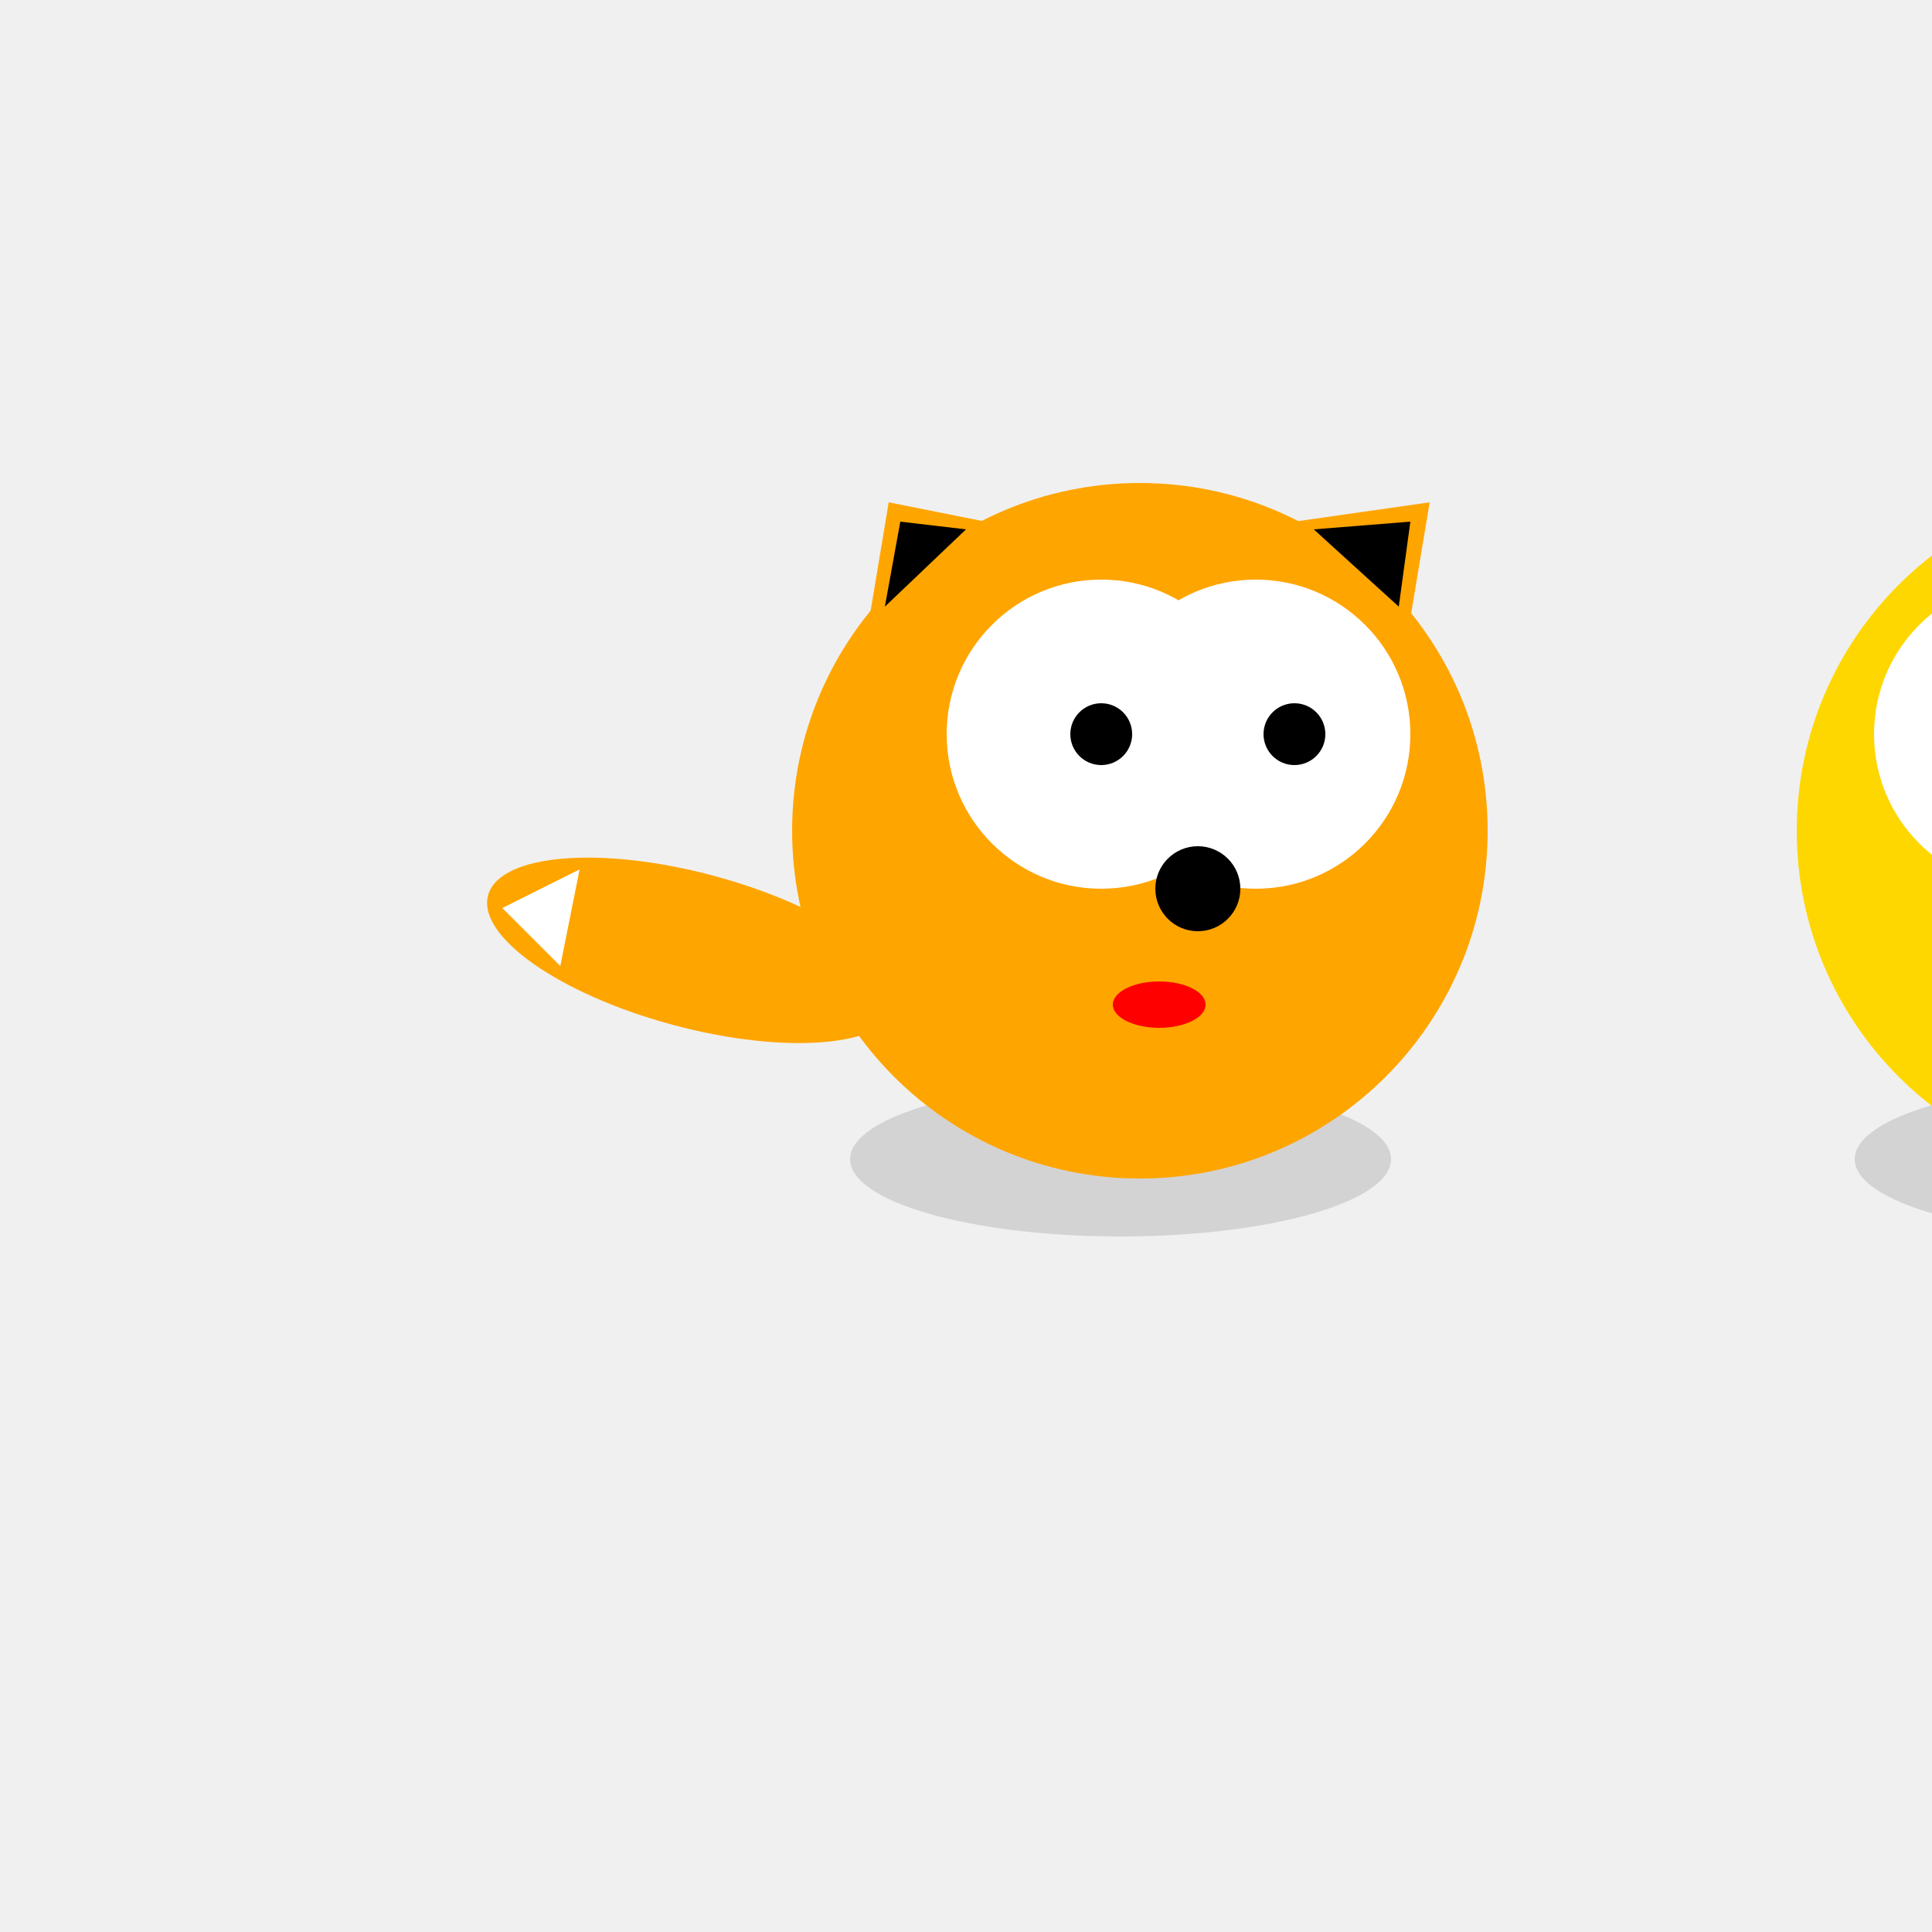
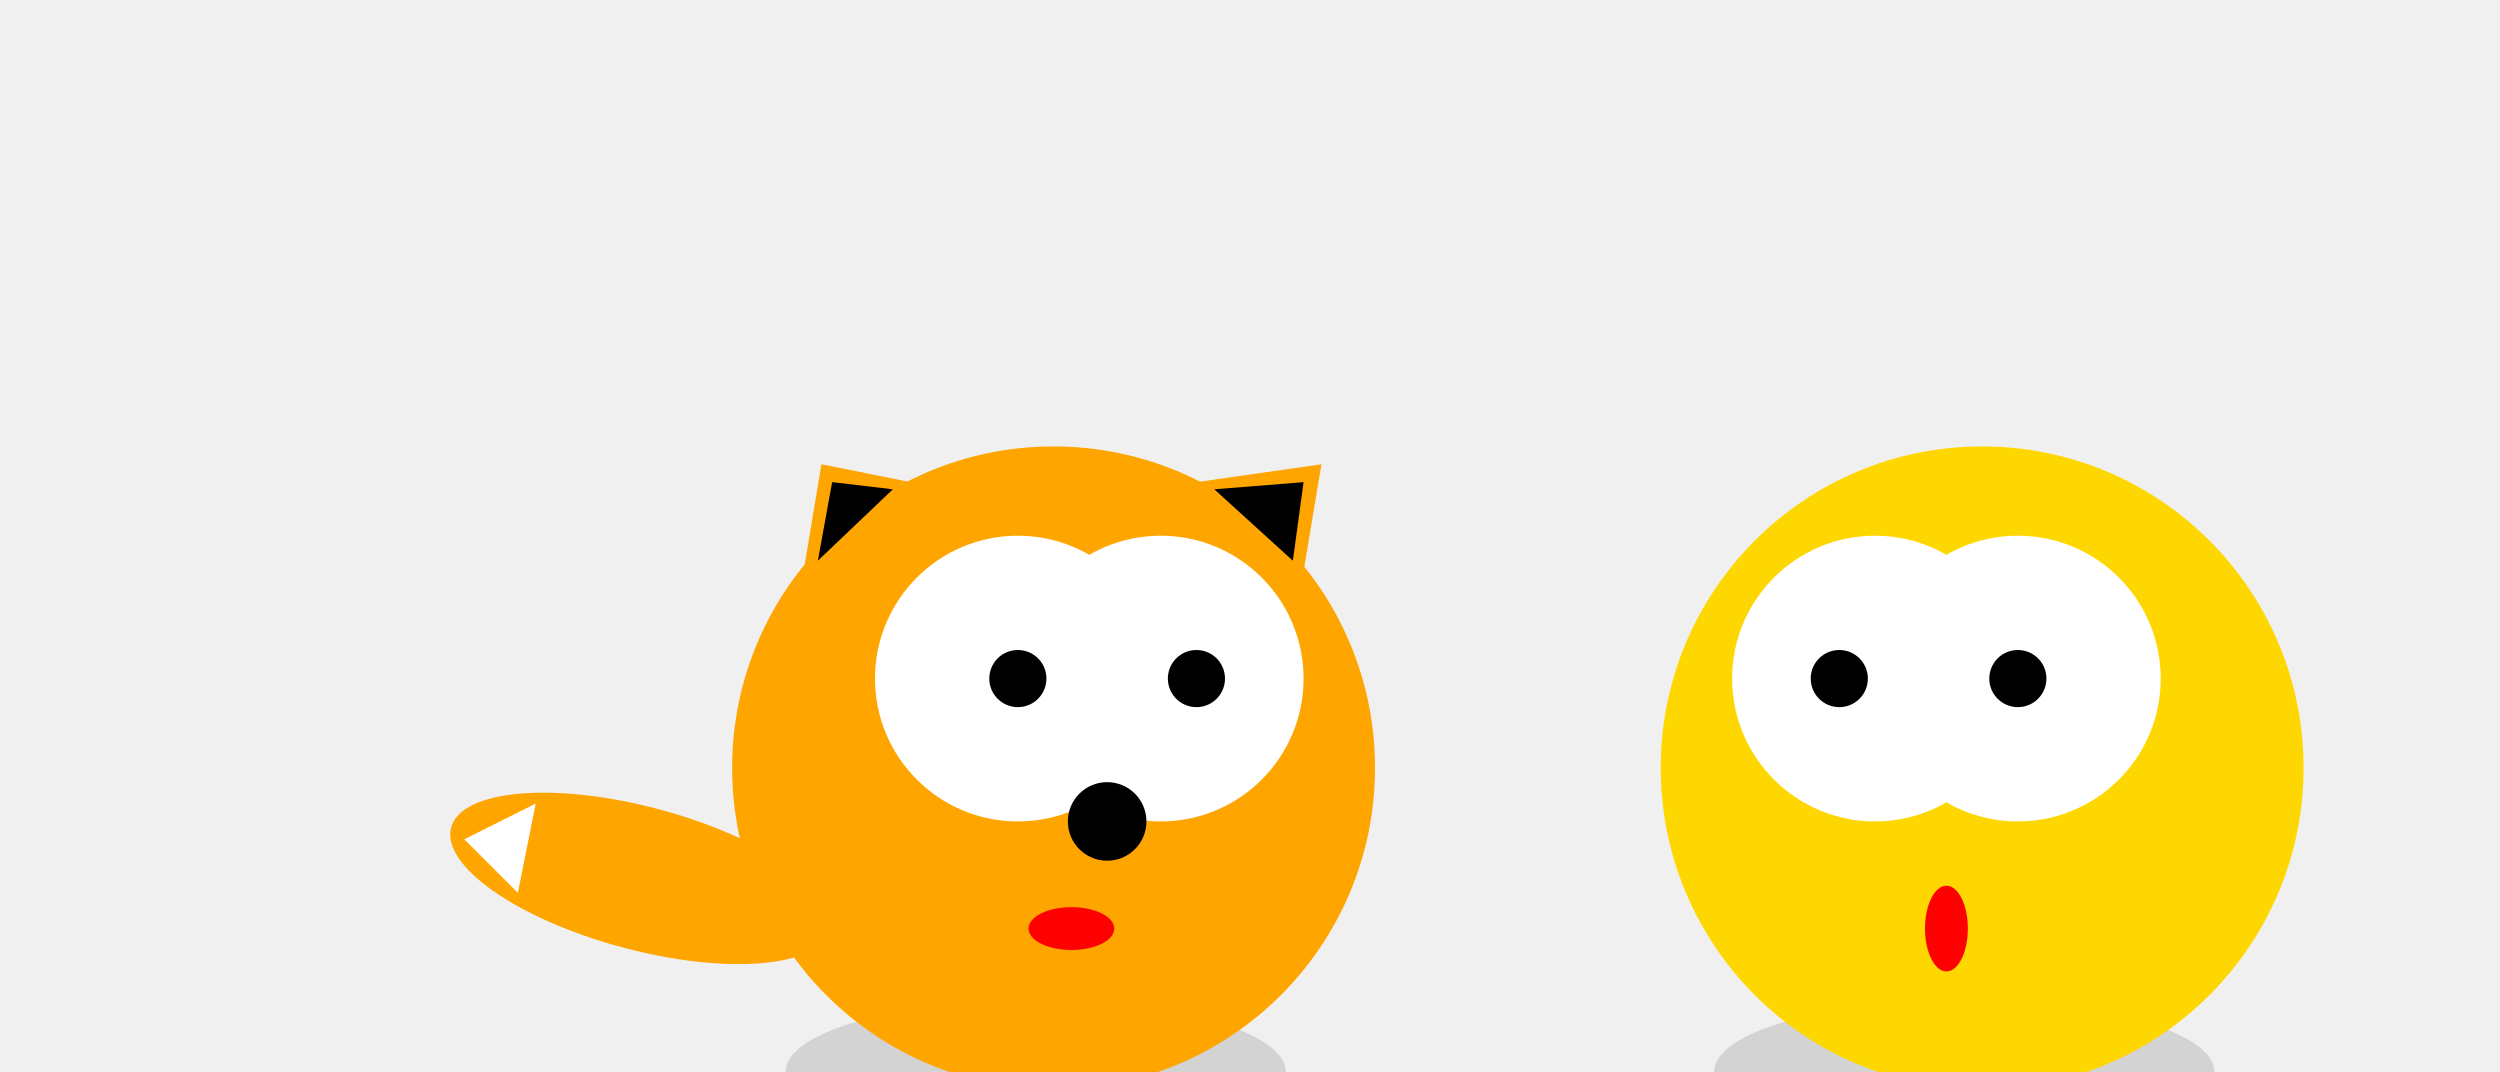
- <svg xmlns="http://www.w3.org/2000/svg" width="500" height="500">
+ <svg xmlns="http://www.w3.org/2000/svg" width="700" height="300">
  <ellipse cx="290" cy="300" rx="70" ry="20" fill="#d3d3d3" />
  <ellipse cx="550" cy="300" rx="70" ry="20" fill="#d3d3d3" />
  <ellipse cx="250" cy="300" rx="55" ry="20" transform="rotate(15, 420, 5)" fill="#ffa500" />
  <circle cx="295" cy="215" r="90" fill="#ffa500" />
  <circle cx="555" cy="215" r="90" fill="#ffd700" />
  <circle cx="525" cy="190" r="40" fill="white" />
  <circle cx="565" cy="190" r="40" fill="white" />
  <circle cx="325" cy="190" r="40" fill="white" />
  <circle cx="285" cy="190" r="40" fill="white" />
  <circle cx="335" cy="190" r="8" fill="black" />
  <circle cx="285" cy="190" r="8" fill="black" />
  <circle cx="310" cy="230" r="11" fill="black" />
  <circle cx="515" cy="190" r="8" fill="black" />
  <circle cx="565" cy="190" r="8" fill="black" />
  <ellipse cx="545" cy="260" rx="6" ry="12" fill="red" />
  <ellipse cx="300" cy="260" rx="12" ry="6" fill="red" />
  <polygon points="150, 225 130, 235 145, 250" fill="white" />
  <polygon points="230, 130 225, 160 255,135" fill="#ffa500" />
  <polygon points="233, 135 229, 157 250,137" fill="black" />
  <polygon points="370, 130 365, 160 335,135" fill="#ffa500" />
  <polygon points="365, 135 362, 157 340,137" fill="black" />
</svg>
